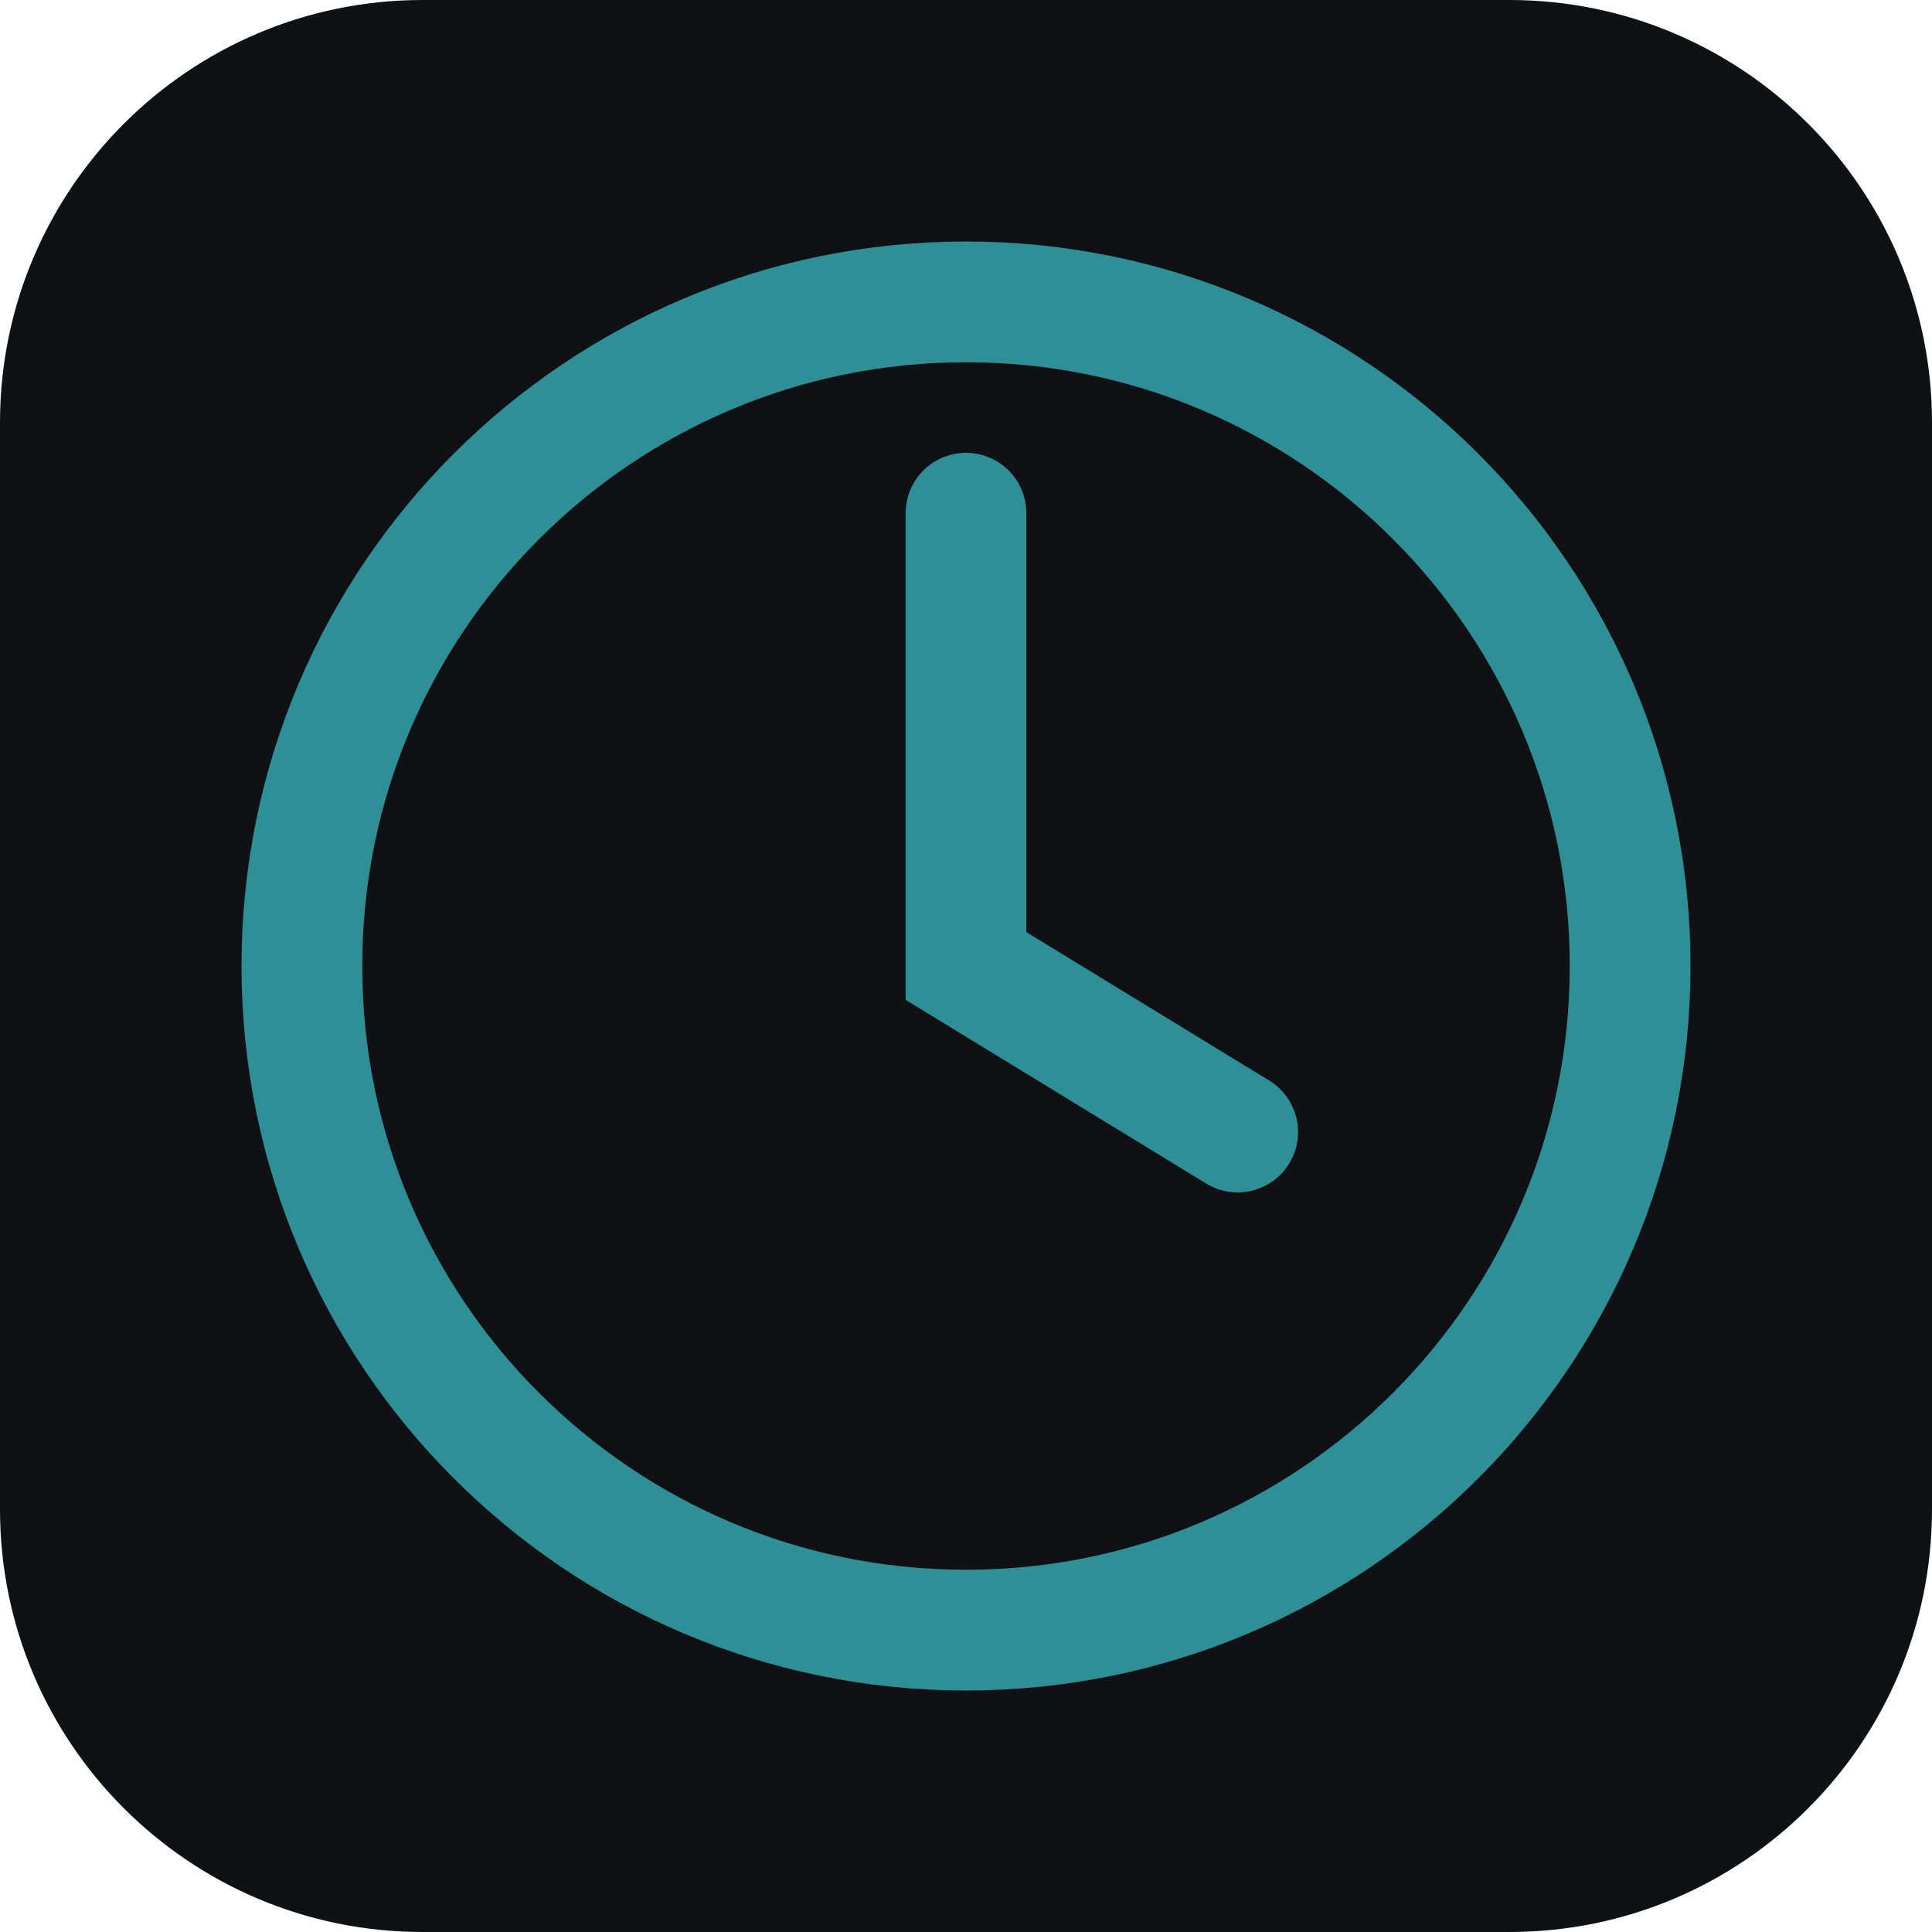
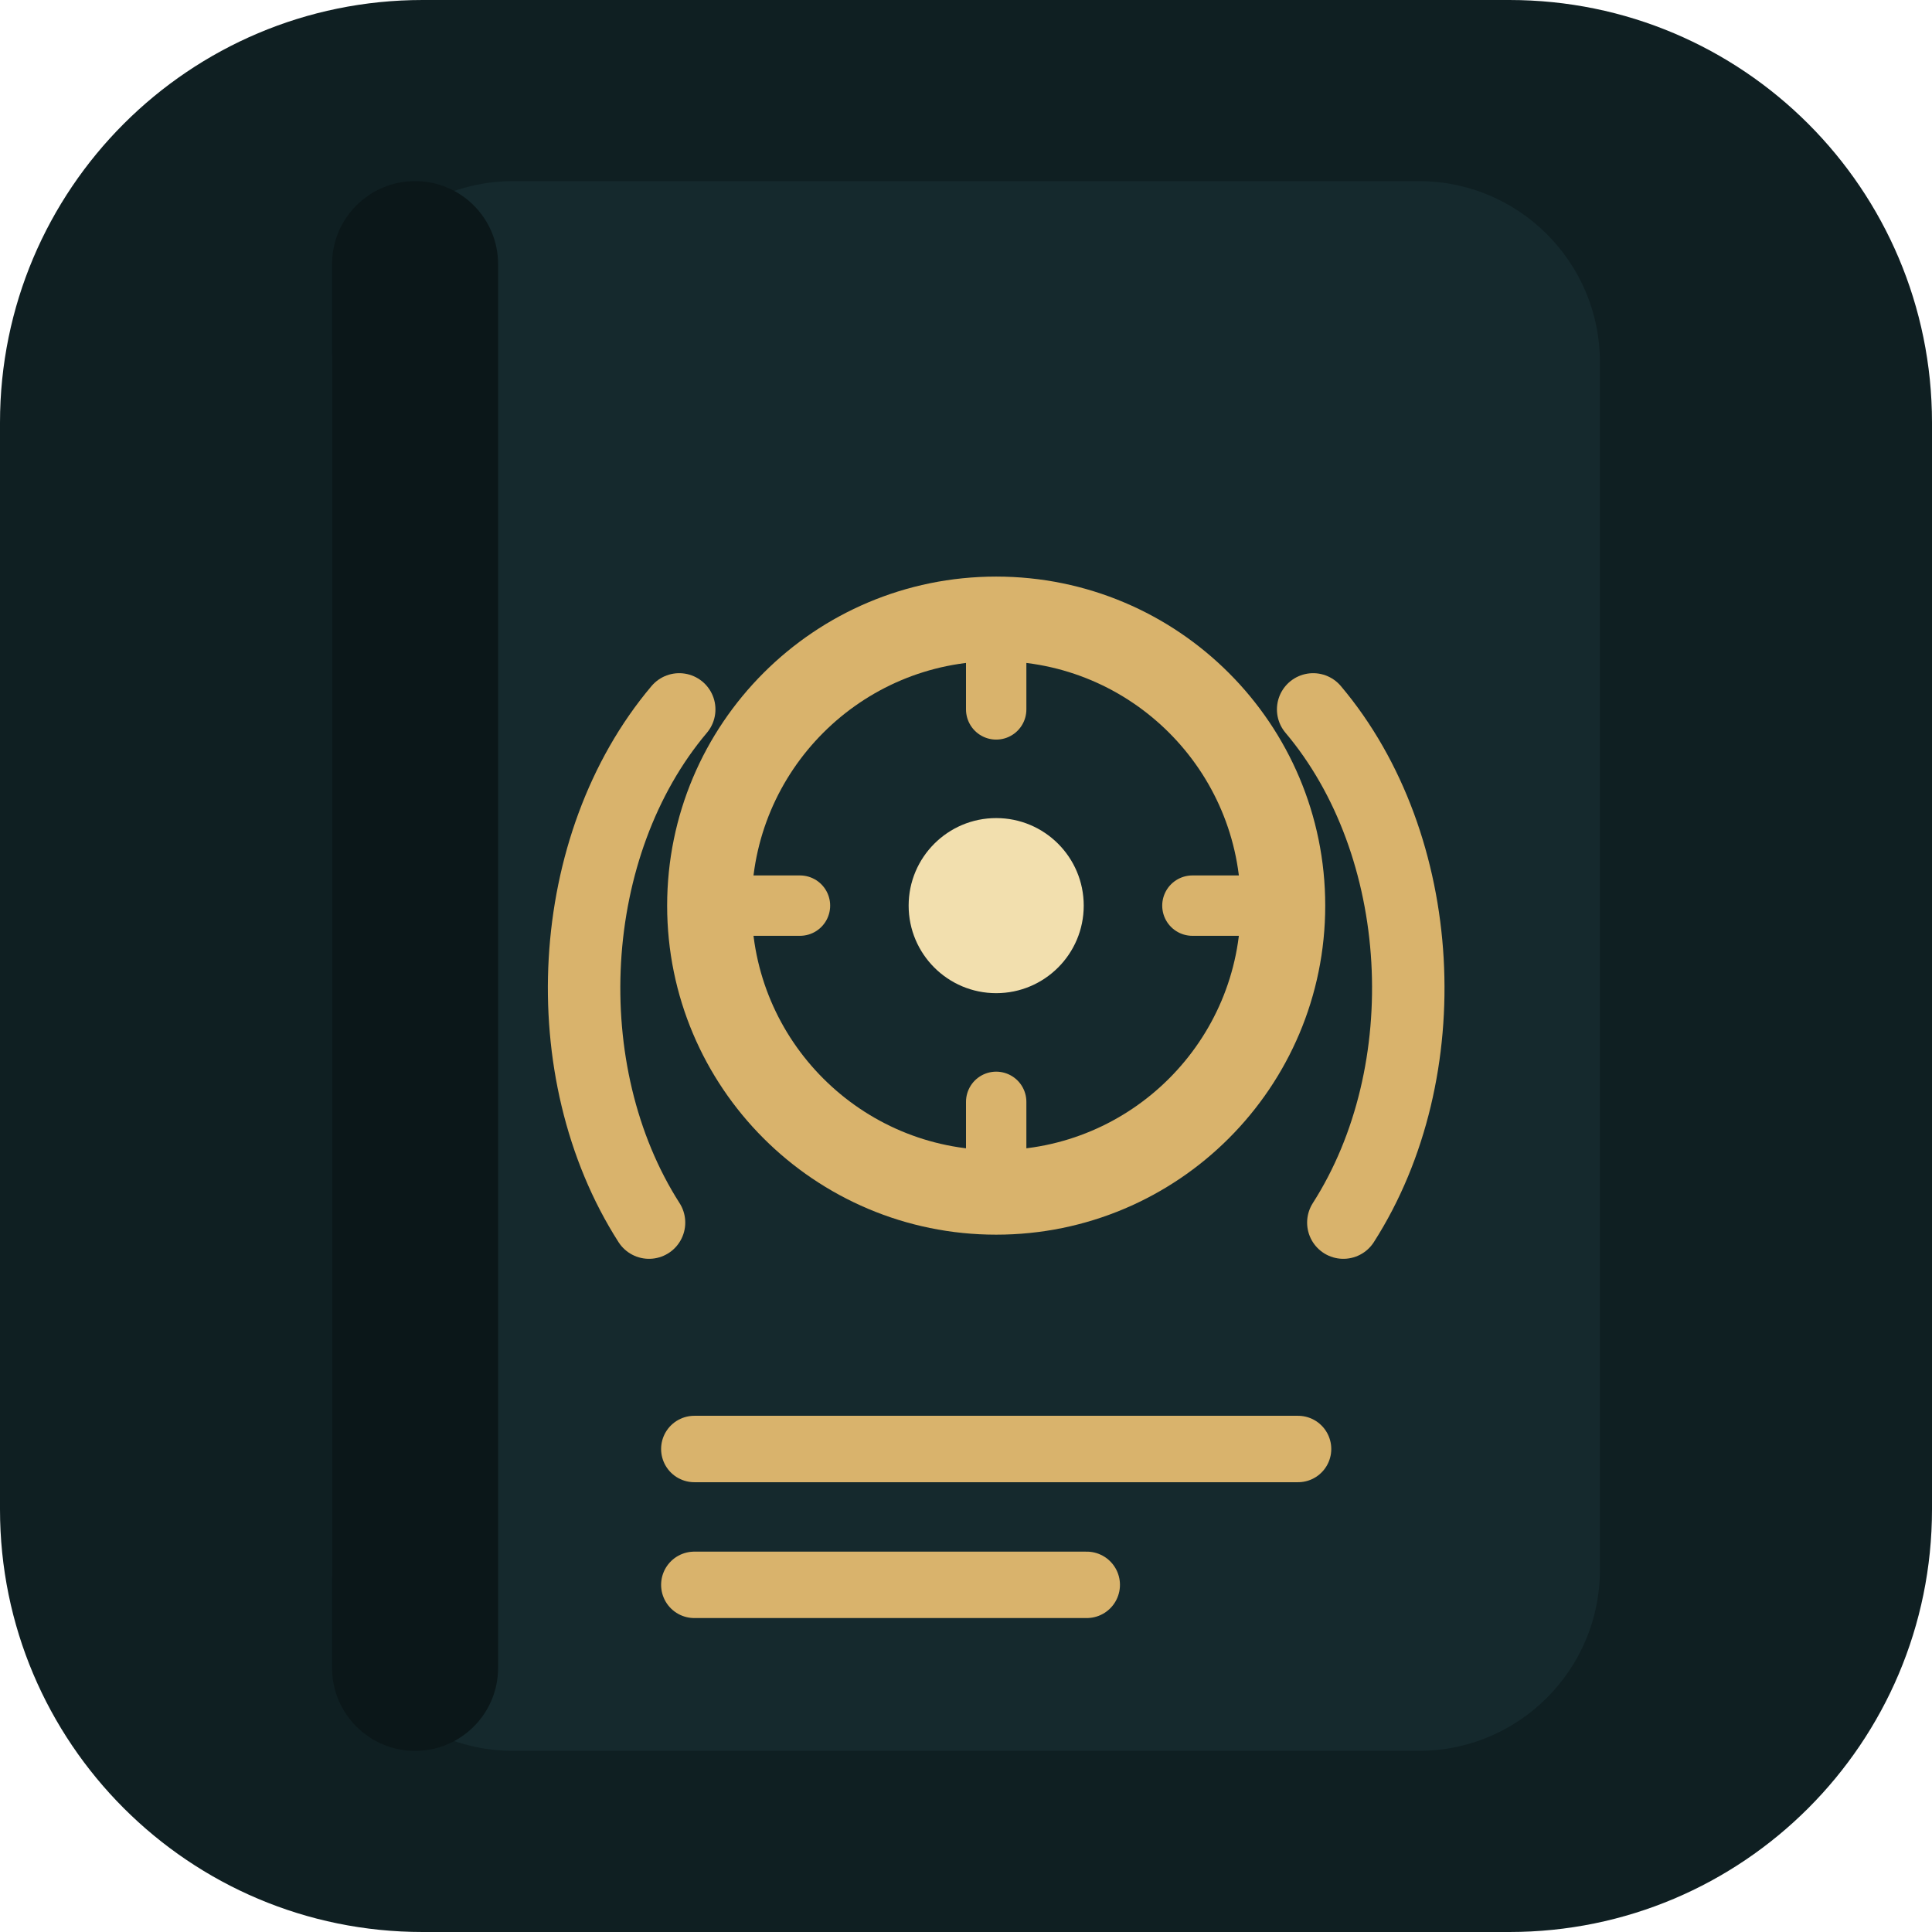
<svg xmlns="http://www.w3.org/2000/svg" viewBox="0 0 64 64" width="64" height="64">
-   <rect width="64" height="64" rx="14" fill="#0f1115" />
-   <circle cx="32" cy="32" r="22" fill="none" stroke="#2f8f96" stroke-width="4" />
-   <path d="M32 17v15l9 5.5" fill="none" stroke="#2f8f96" stroke-width="4" stroke-linecap="round" />
+   <rect width="64" height="64" rx="14" fill="#0f1f22" />
+   <rect x="11" y="6" width="42" height="52" rx="6" fill="#15292d" />
+   <rect x="11" y="6" width="5.5" height="52" rx="2.75" fill="#0b1719" />
+   <g fill="none" stroke="#d9b36c" stroke-width="2.4" stroke-linecap="round">
+     <path d="M21.5 40.5c-3.2-5-2.8-12.5 1-17" />
+     <path d="M44.5 40.5c3.2-5 2.8-12.5-1-17" />
+   </g>
+   <circle cx="33" cy="30" r="9.5" fill="none" stroke="#d9b36c" stroke-width="2.8" />
+   <circle cx="33" cy="30" r="2.9" fill="#f2dfae" />
+   <path d="M33 23.5v-3M33 39.5v-3M26.5 30h-3M42.5 30h-3" stroke="#d9b36c" stroke-width="2" stroke-linecap="round" />
+   <path d="M23 48h20M23 52.5h13" stroke="#d9b36c" stroke-width="2.2" stroke-linecap="round" />
</svg>
